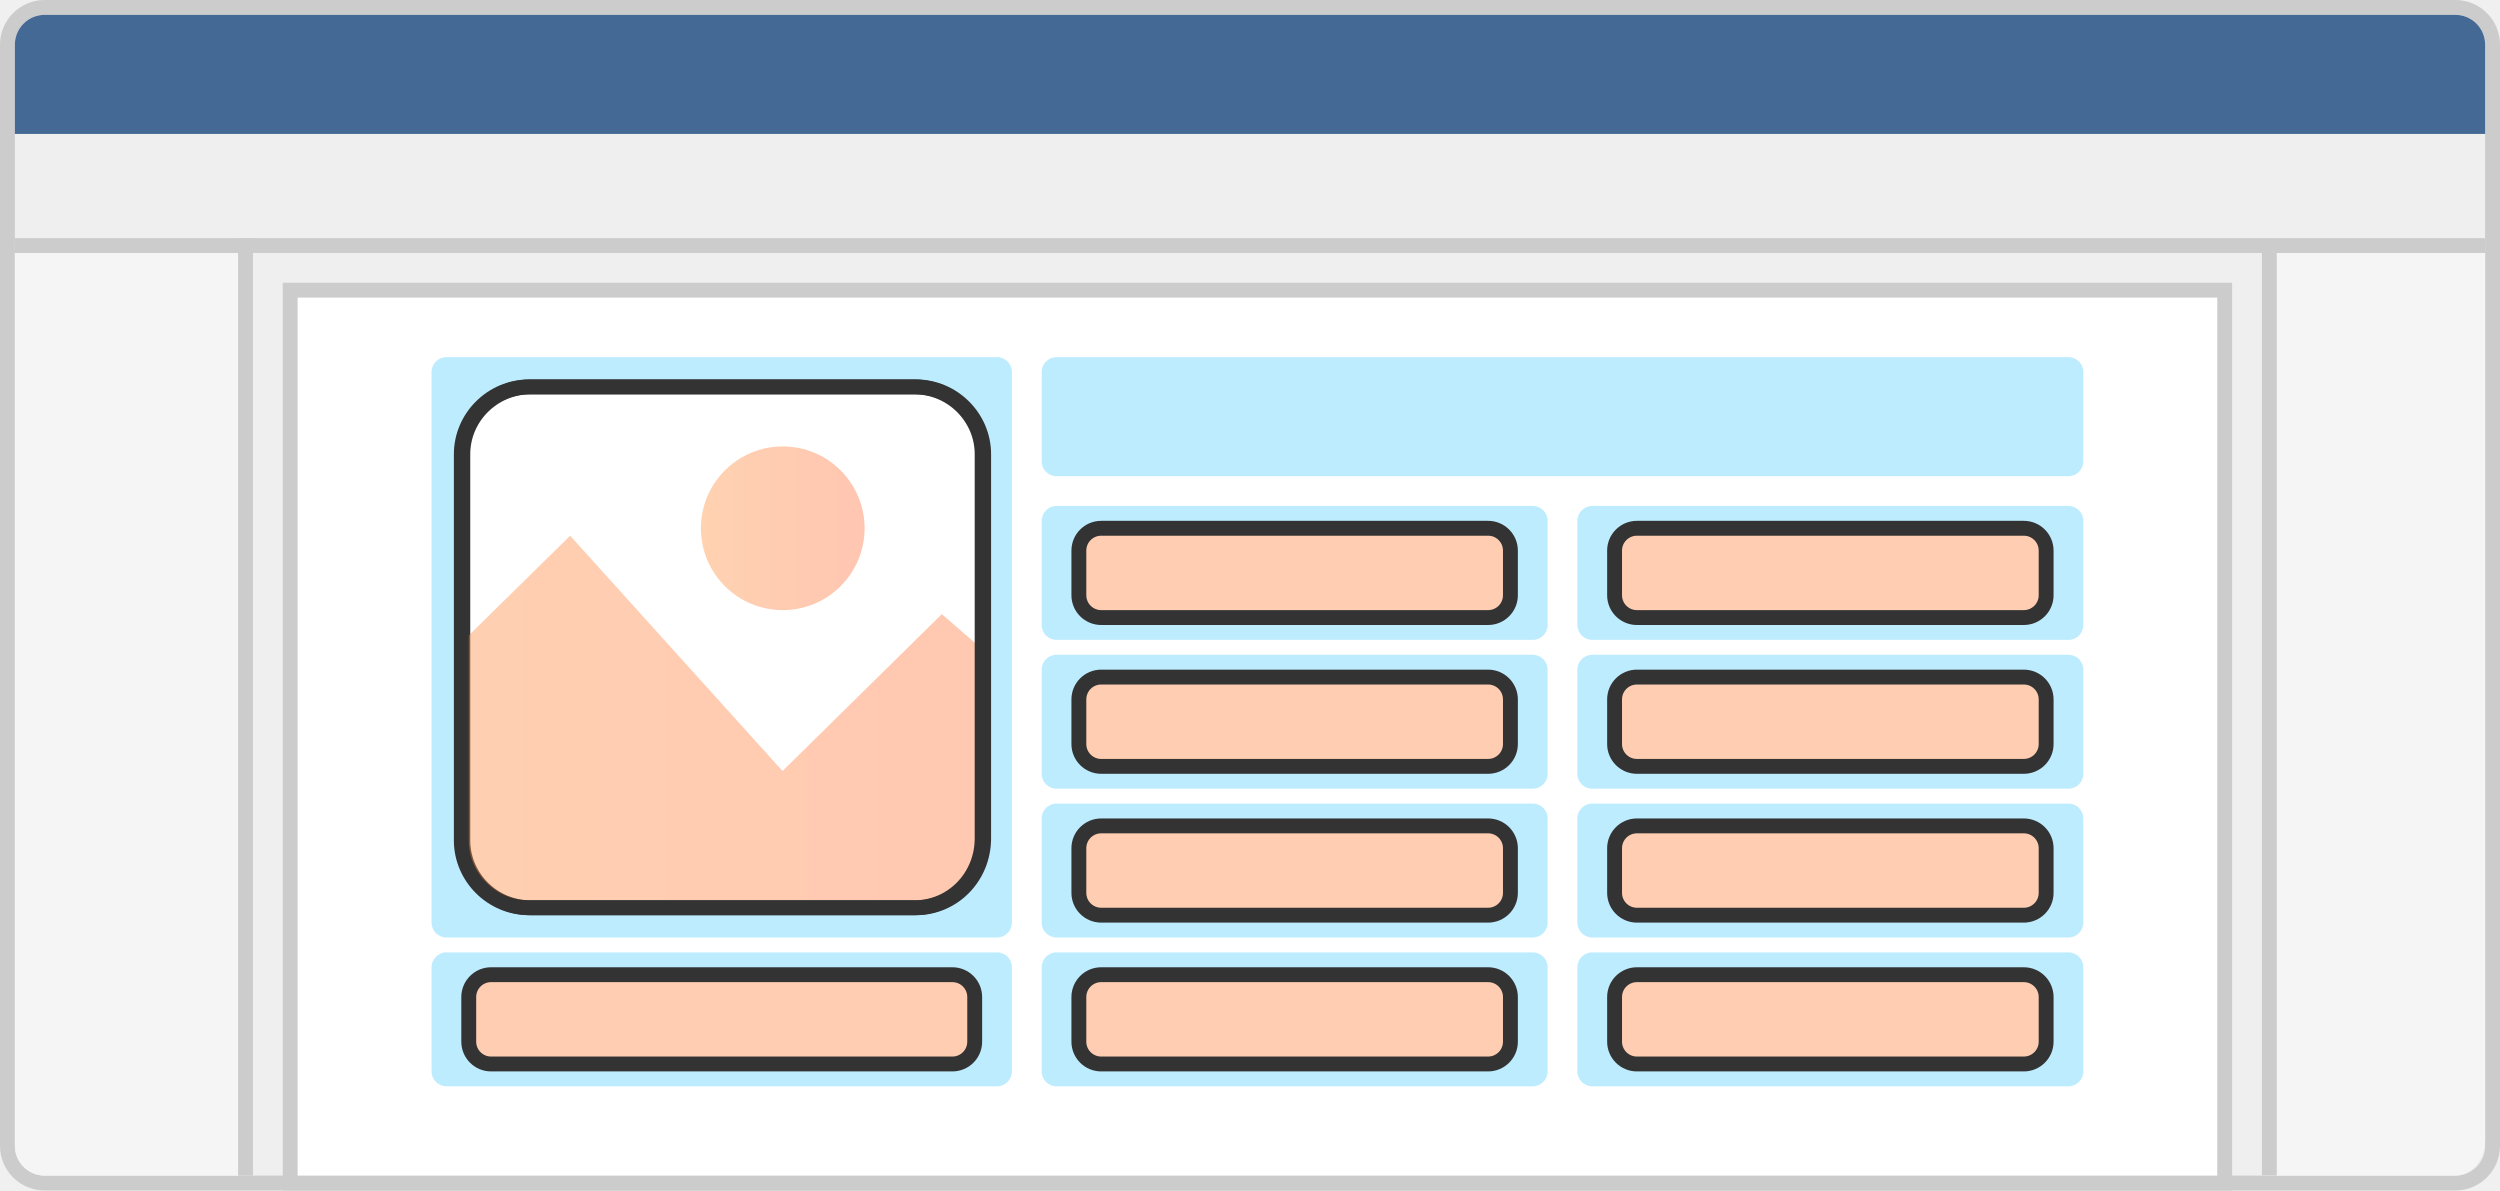
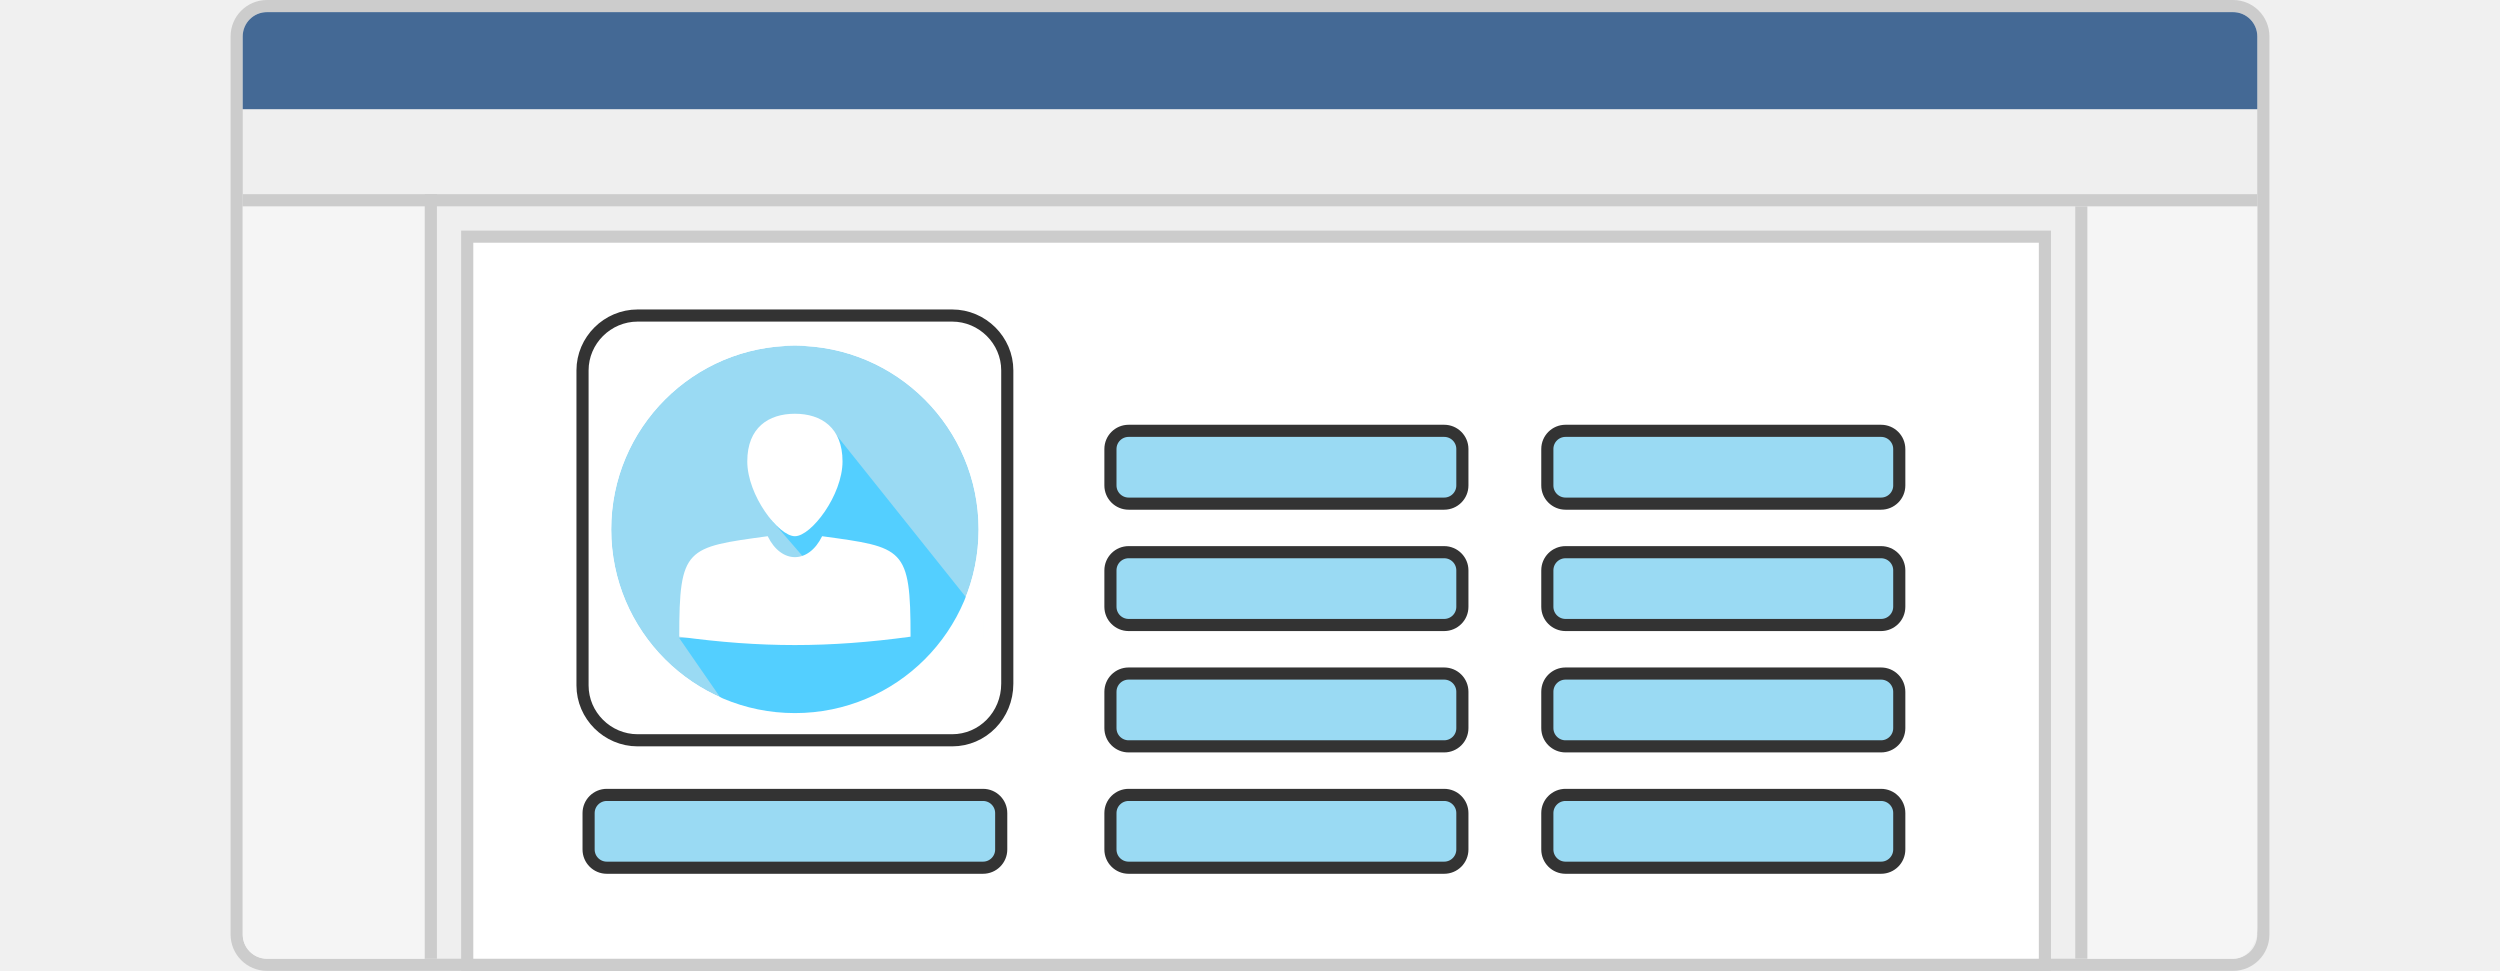
- <svg xmlns="http://www.w3.org/2000/svg" width="168" height="80" viewBox="0 0 168 80" fill="none">
-   <g clip-path="url(#clip0_6_2)">
-     <path d="M0.5 3C0.5 1.619 1.619 0.5 3 0.5H165C166.381 0.5 167.5 1.619 167.5 3V77C167.5 78.381 166.381 79.5 165 79.5H3C1.619 79.5 0.5 78.381 0.5 77V3Z" fill="#EFEFEF" stroke="#CCCCCC" />
-     <path d="M20 19.5H19.5V20V79V79.5H20H149H149.5V79V20V19.5H149H20Z" fill="white" stroke="#CCCCCC" />
-     <path d="M1 17H16V79H3C1.895 79 1 78.105 1 77V17Z" fill="#F5F5F5" />
-     <path d="M167 17H152V79H165.015C166.111 79 167 77.873 167 76.483V17Z" fill="#F5F5F5" />
-     <path d="M1 3C1 1.895 1.895 1 3 1H165C166.105 1 167 1.895 167 3V9H1V3Z" fill="#446995" />
-     <path fill-rule="evenodd" clip-rule="evenodd" d="M167 17H1V16H167V17Z" fill="#CCCCCC" />
-     <path fill-rule="evenodd" clip-rule="evenodd" d="M17 16V79H16V16H17Z" fill="#CCCCCC" />
-     <path fill-rule="evenodd" clip-rule="evenodd" d="M153 17V79H152V17H153Z" fill="#CCCCCC" />
-     <rect x="106" y="34" width="34" height="9" rx="1" fill="#BDECFF" />
-     <rect x="70" y="24" width="70" height="8" rx="1" fill="#BDECFF" />
-     <rect x="29" y="24" width="39" height="39" rx="1" fill="#BDECFF" />
-     <rect x="29" y="64" width="39" height="9" rx="1" fill="#BDECFF" />
-     <rect x="108.5" y="35.5" width="29" height="6" rx="1.5" fill="#FFCEB2" stroke="#333333" />
-     <rect x="70" y="34" width="34" height="9" rx="1" fill="#BDECFF" />
-     <rect x="72.5" y="35.5" width="29" height="6" rx="1.5" fill="#FFCEB2" stroke="#333333" />
-     <rect x="106" y="44" width="34" height="9" rx="1" fill="#BDECFF" />
-     <rect x="108.5" y="45.5" width="29" height="6" rx="1.5" fill="#FFCEB2" stroke="#333333" />
-     <rect x="70" y="44" width="34" height="9" rx="1" fill="#BDECFF" />
-     <rect x="72.5" y="45.5" width="29" height="6" rx="1.5" fill="#FFCEB2" stroke="#333333" />
-     <rect x="106" y="54" width="34" height="9" rx="1" fill="#BDECFF" />
-     <rect x="108.5" y="55.5" width="29" height="6" rx="1.5" fill="#FFCEB2" stroke="#333333" />
-     <rect x="70" y="54" width="34" height="9" rx="1" fill="#BDECFF" />
-     <rect x="72.5" y="55.5" width="29" height="6" rx="1.5" fill="#FFCEB2" stroke="#333333" />
-     <rect x="106" y="64" width="34" height="9" rx="1" fill="#BDECFF" />
-     <rect x="108.5" y="65.5" width="29" height="6" rx="1.5" fill="#FFCEB2" stroke="#333333" />
-     <rect x="70" y="64" width="34" height="9" rx="1" fill="#BDECFF" />
-     <rect x="72.5" y="65.5" width="29" height="6" rx="1.5" fill="#FFCEB2" stroke="#333333" />
-     <path d="M61.561 61H35.641C33.151 61 31.101 58.958 31.101 56.479V30.521C31.101 28.042 33.151 26 35.641 26H61.561C64.051 26 66.101 28.042 66.101 30.521V56.333C66.101 58.958 64.051 61 61.561 61Z" fill="white" stroke="#333333" stroke-miterlimit="10" stroke-linecap="round" stroke-linejoin="round" />
-     <path d="M52.585 51.811L38.314 36L31.211 42.982C31.211 45.968 30.068 60.5 33.101 60.5H63.855C66.888 60.5 66.097 46.689 66.097 43.703L63.289 41.27L52.585 51.811Z" fill="url(#paint0_linear_6_2)" fill-opacity="0.4" />
-     <path d="M52.601 41C55.638 41 58.101 38.538 58.101 35.5C58.101 32.462 55.638 30 52.601 30C49.563 30 47.101 32.462 47.101 35.5C47.101 38.538 49.563 41 52.601 41Z" fill="url(#paint1_linear_6_2)" fill-opacity="0.4" />
-     <path d="M61.46 61H35.54C33.05 61 31 58.958 31 56.479V30.521C31 28.042 33.05 26 35.54 26H61.46C63.95 26 66 28.042 66 30.521V56.333C66 58.958 63.95 61 61.46 61Z" stroke="#333333" stroke-miterlimit="10" stroke-linecap="round" stroke-linejoin="round" />
-     <rect x="31.5" y="65.5" width="34" height="6" rx="1.5" fill="#FFCEB2" stroke="#333333" />
+ <svg xmlns="http://www.w3.org/2000/svg" width="206" height="80" viewBox="0 0 206 80" fill="none">
+   <path d="M19.5 3C19.5 1.619 20.619 0.5 22 0.5H184C185.381 0.5 186.5 1.619 186.5 3V77C186.5 78.381 185.381 79.5 184 79.5H22C20.619 79.5 19.5 78.381 19.5 77V3Z" fill="#EFEFEF" stroke="#CCCCCC" />
+   <path d="M39 19.5H38.5V20V79V79.5H39H168H168.5V79V20V19.5H168H39Z" fill="white" stroke="#CCCCCC" />
+   <path d="M20 17H35V79H22C20.895 79 20 78.105 20 77V17Z" fill="#F5F5F5" />
+   <path d="M186 17H171V79H184.015C185.111 79 186 77.873 186 76.483V17Z" fill="#F5F5F5" />
+   <path d="M20 3C20 1.895 20.895 1 22 1H184C185.105 1 186 1.895 186 3V9H20V3Z" fill="#446995" />
+   <path fill-rule="evenodd" clip-rule="evenodd" d="M186 17H20V16H186V17Z" fill="#CCCCCC" />
+   <path fill-rule="evenodd" clip-rule="evenodd" d="M36 16V79H35V16H36Z" fill="#CCCCCC" />
+   <path fill-rule="evenodd" clip-rule="evenodd" d="M172 17V79H171V17H172Z" fill="#CCCCCC" />
+   <path d="M78.46 61H52.54C50.05 61 48 58.958 48 56.479V30.521C48 28.042 50.05 26 52.54 26H78.46C80.95 26 83 28.042 83 30.521V56.333C83 58.958 80.95 61 78.46 61Z" stroke="#333333" stroke-miterlimit="10" stroke-linecap="round" stroke-linejoin="round" />
+   <rect x="48.5" y="65.5" width="34" height="6" rx="1.5" fill="#9ADAF3" stroke="#333333" />
+   <rect x="91.5" y="35.5" width="29" height="6" rx="1.5" fill="#9ADAF3" stroke="#333333" />
+   <rect x="127.5" y="35.5" width="29" height="6" rx="1.5" fill="#9ADAF3" stroke="#333333" />
+   <rect x="127.5" y="45.5" width="29" height="6" rx="1.5" fill="#9ADAF3" stroke="#333333" />
+   <rect x="91.5" y="45.5" width="29" height="6" rx="1.5" fill="#9ADAF3" stroke="#333333" />
+   <rect x="91.5" y="55.5" width="29" height="6" rx="1.5" fill="#9ADAF3" stroke="#333333" />
+   <rect x="127.5" y="55.5" width="29" height="6" rx="1.5" fill="#9ADAF3" stroke="#333333" />
+   <rect x="127.5" y="65.5" width="29" height="6" rx="1.5" fill="#9ADAF3" stroke="#333333" />
+   <rect x="91.5" y="65.5" width="29" height="6" rx="1.5" fill="#9ADAF3" stroke="#333333" />
+   <g clip-path="url(#clip0_5_150)">
+     <rect width="31" height="30.5" transform="translate(50 28.5)" fill="white" />
+     <circle cx="65.5" cy="43.623" r="15.136" fill="#9ADAF3" />
+     <path d="M63.566 42.858L68.864 35.775L81.789 51.958L75.503 56.656L63.566 42.858Z" fill="#53CFFF" />
+     <path d="M69.424 38.017C69.424 40.803 66.845 44.184 65.5 44.184C64.154 44.184 61.576 40.82 61.576 38.017C61.576 35.23 63.333 34.093 65.5 34.093C67.667 34.093 69.424 35.23 69.424 38.017Z" fill="white" />
+     <path d="M55.969 52.578L71.667 52.032L76.712 57.078L61.015 59.881L55.969 52.578Z" fill="#53CFFF" />
+     <path d="M63.258 44.184C64.379 46.484 66.621 46.484 67.743 44.184C74.47 45.104 75.03 45.104 75.03 52.463C68.303 53.383 62.697 53.383 55.97 52.463C55.97 45.104 56.53 45.104 63.258 44.184Z" fill="white" />
+     <path fill-rule="evenodd" clip-rule="evenodd" d="M84 25.123H47V61.002H84V25.123ZM65.5 58.759C73.86 58.759 80.636 51.983 80.636 43.623C80.636 35.263 73.86 28.487 65.5 28.487C57.14 28.487 50.364 35.263 50.364 43.623C50.364 51.983 57.14 58.759 65.5 58.759Z" fill="white" />
  </g>
  <defs>
-     <linearGradient id="paint0_linear_6_2" x1="19.582" y1="48.736" x2="78.453" y2="48.736" gradientUnits="userSpaceOnUse">
-       <stop stop-color="#FF8E3D" />
-       <stop offset="1" stop-color="#FF6F3D" />
-     </linearGradient>
-     <linearGradient id="paint1_linear_6_2" x1="47.101" y1="35.5" x2="58.101" y2="35.5" gradientUnits="userSpaceOnUse">
-       <stop stop-color="#FF8E3D" />
-       <stop offset="1" stop-color="#FF6F3D" />
-     </linearGradient>
-     <clipPath id="clip0_6_2">
-       <rect width="168" height="80" fill="white" />
+     <clipPath id="clip0_5_150">
+       <rect width="31" height="30.5" fill="white" transform="translate(50 28.5)" />
    </clipPath>
  </defs>
</svg>
